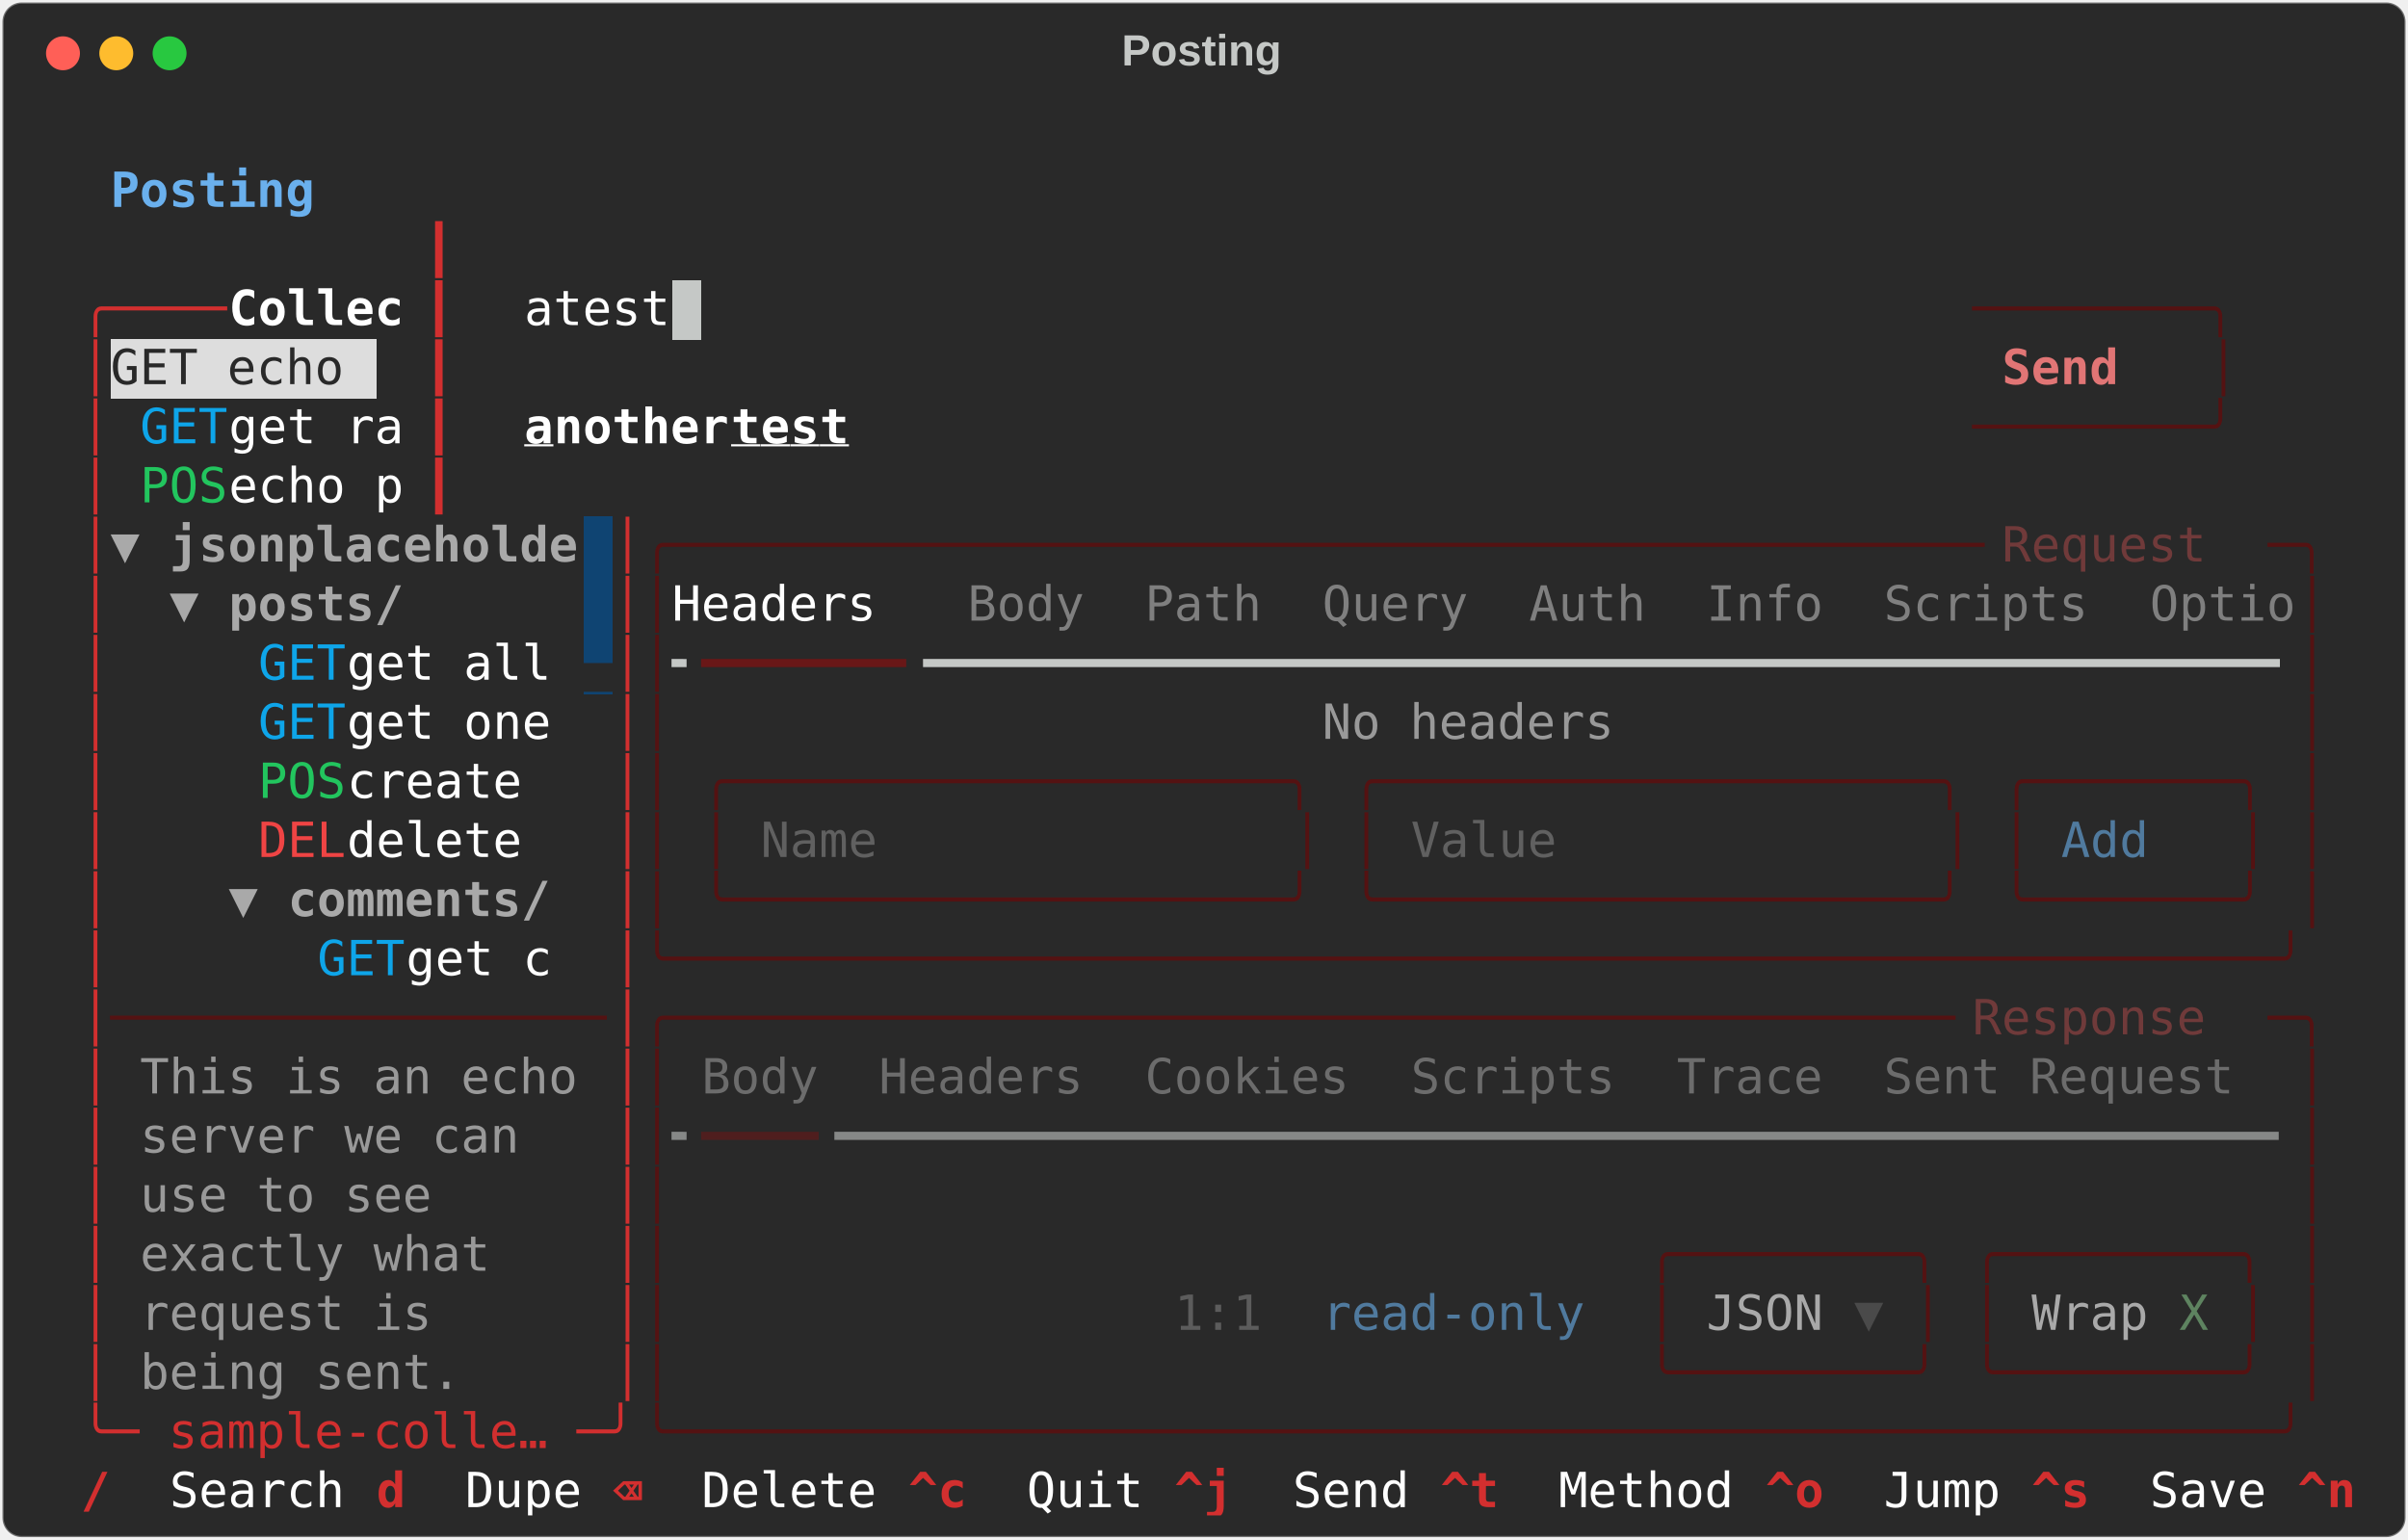
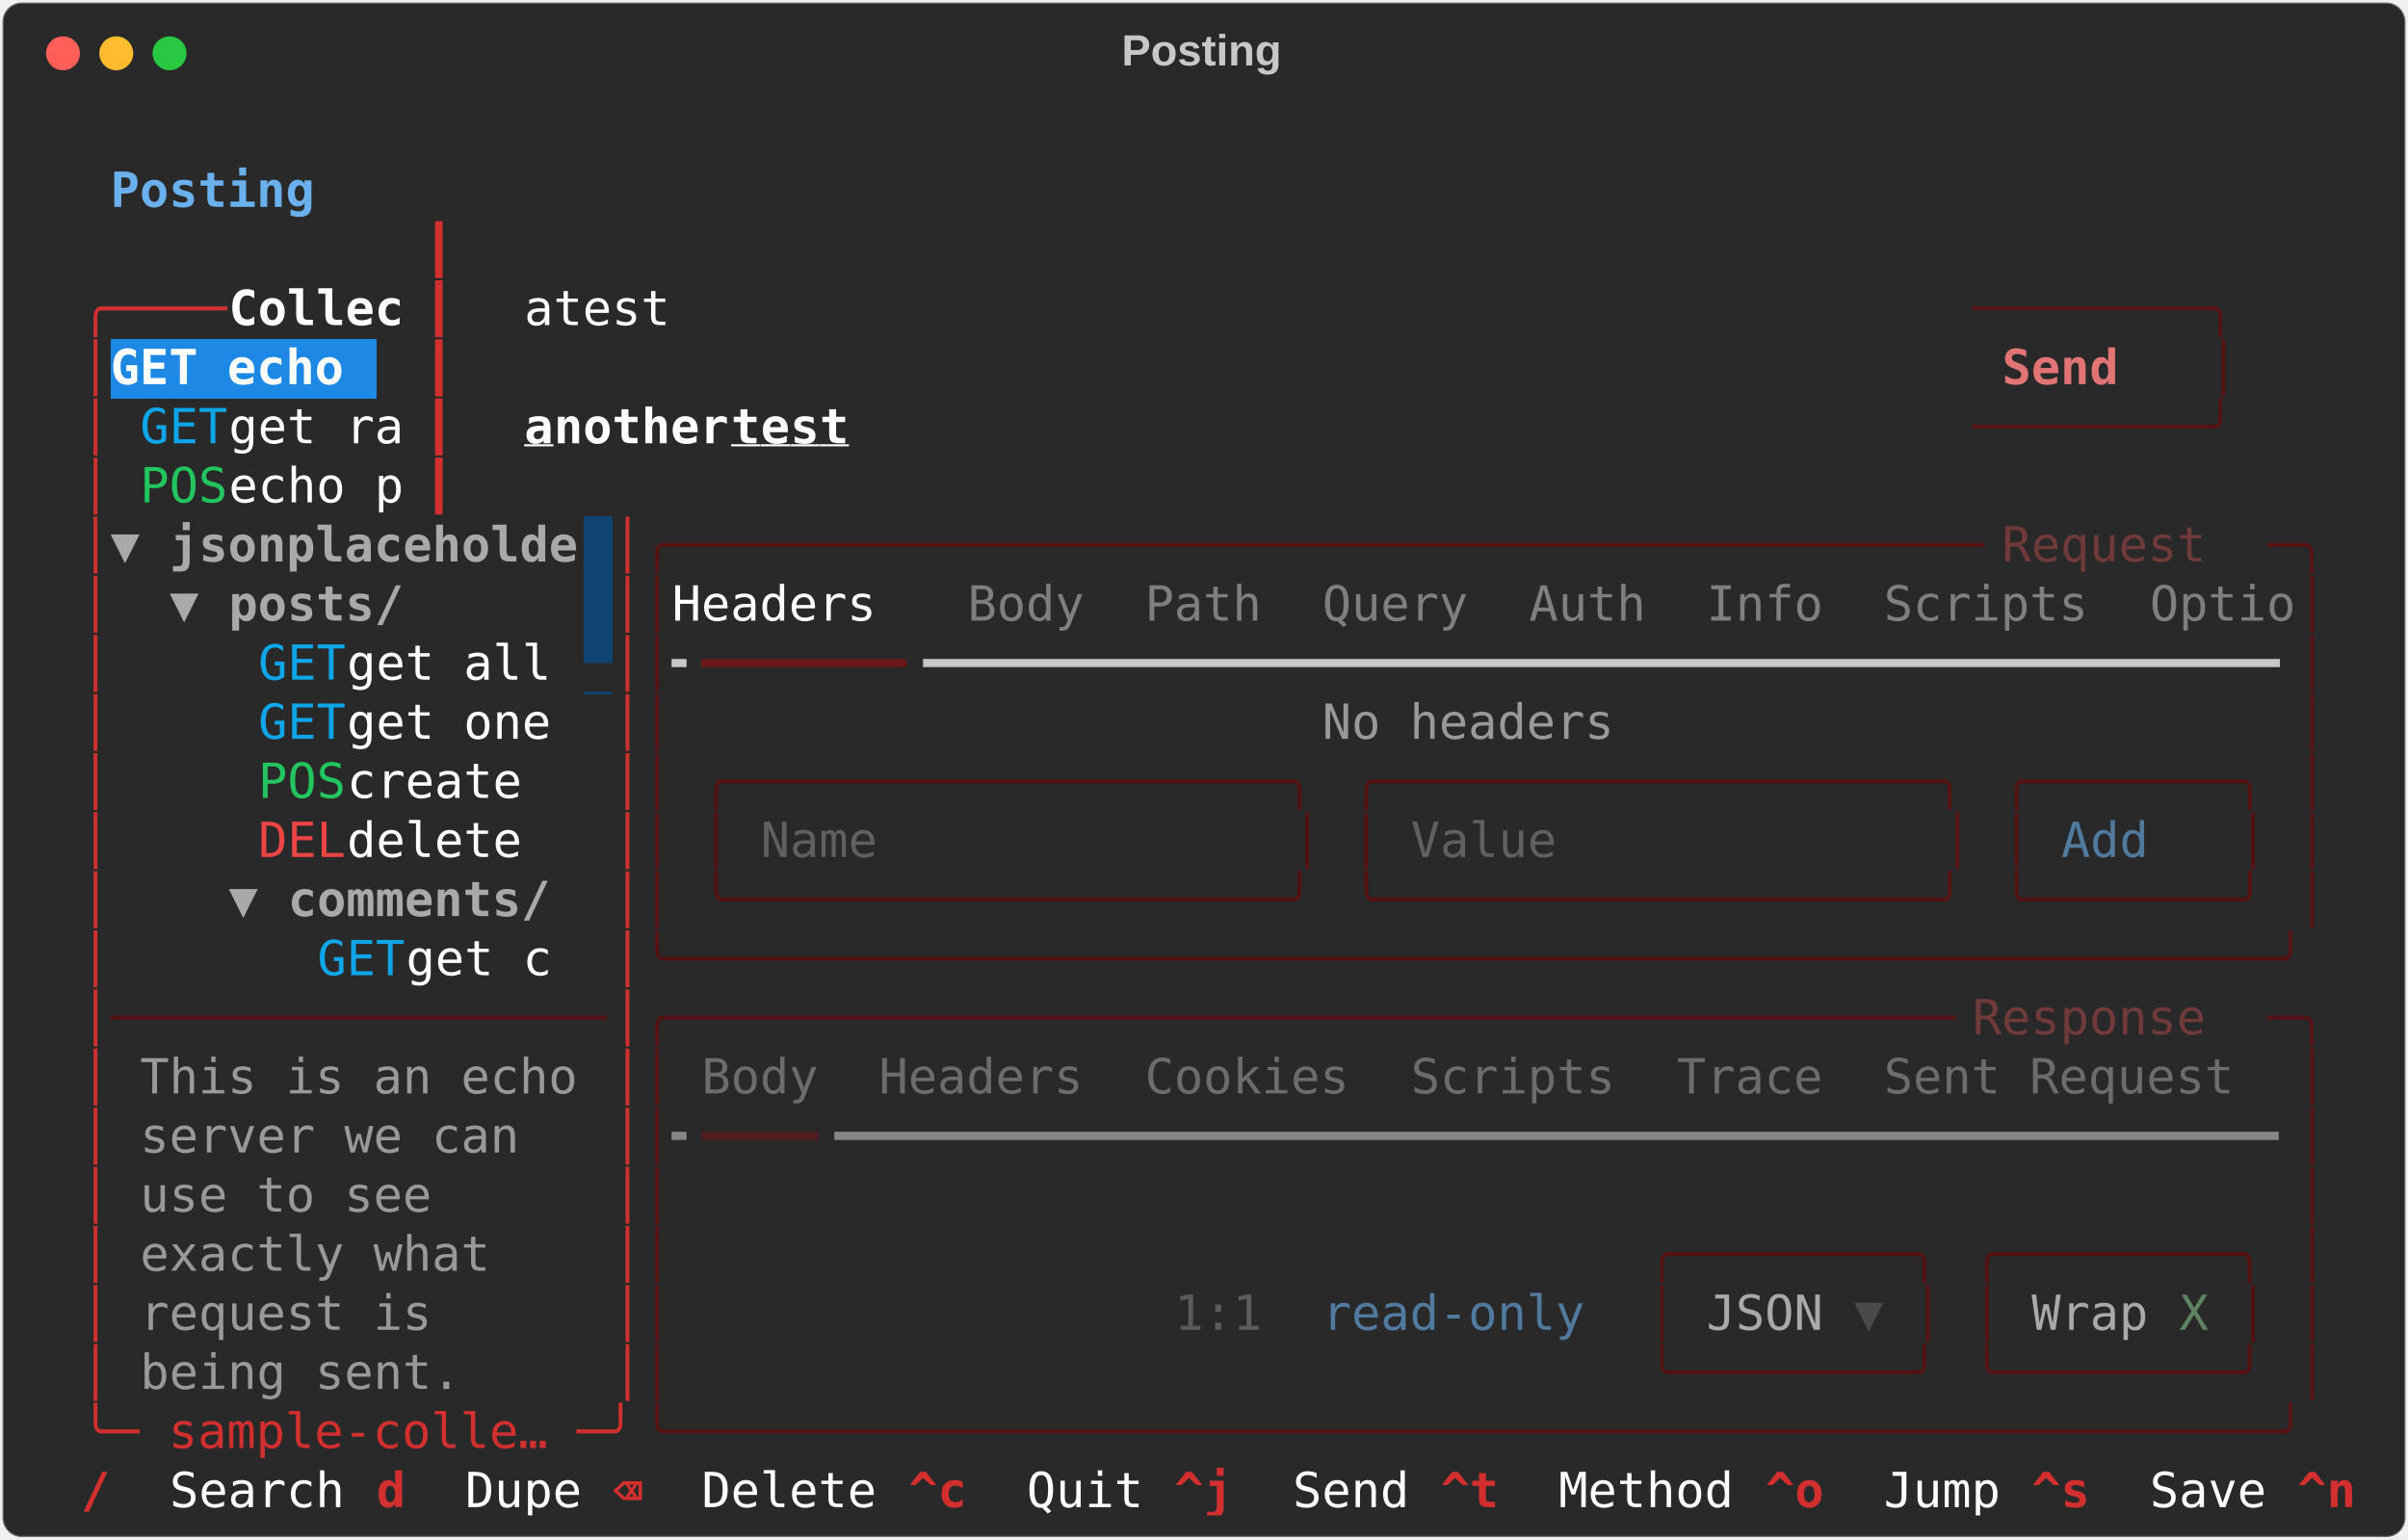
<svg xmlns="http://www.w3.org/2000/svg" class="rich-terminal" viewBox="0 0 994 635.6">
  <style>

    @font-face {
        font-family: "Fira Code";
        src: local("FiraCode-Regular"),
                url("https://cdnjs.cloudflare.com/ajax/libs/firacode/6.2.0/woff2/FiraCode-Regular.woff2") format("woff2"),
                url("https://cdnjs.cloudflare.com/ajax/libs/firacode/6.2.0/woff/FiraCode-Regular.woff") format("woff");
        font-style: normal;
        font-weight: 400;
    }
    @font-face {
        font-family: "Fira Code";
        src: local("FiraCode-Bold"),
                url("https://cdnjs.cloudflare.com/ajax/libs/firacode/6.2.0/woff2/FiraCode-Bold.woff2") format("woff2"),
                url("https://cdnjs.cloudflare.com/ajax/libs/firacode/6.2.0/woff/FiraCode-Bold.woff") format("woff");
        font-style: bold;
        font-weight: 700;
    }

    .terminal-matrix {
        font-family: Fira Code, monospace;
        font-size: 20px;
        line-height: 24.4px;
        font-variant-east-asian: full-width;
    }

    .terminal-title {
        font-size: 18px;
        font-weight: bold;
        font-family: arial;
    }

    .terminal-r1 { fill: #ffffff }
.terminal-r2 { fill: #c5c8c6 }
.terminal-r3 { fill: #6ab0ed;font-weight: bold }
.terminal-r4 { fill: #d22f2f }
.terminal-r5 { fill: #ffffff;font-weight: bold }
- .terminal-r6 { fill: #292929 }
+ .terminal-r6 { fill: #c5c8c6;text-decoration: underline; }
.terminal-r7 { fill: #541212 }
.terminal-r8 { fill: #e17575;font-weight: bold }
.terminal-r9 { fill: #0ea5e9 }
.terminal-r10 { fill: #ffffff;font-weight: bold;text-decoration: underline; }
.terminal-r11 { fill: #22c55e }
.terminal-r12 { fill: #a9a9a9 }
.terminal-r13 { fill: #a9a9a9;font-weight: bold }
- .terminal-r14 { fill: #703a3a }
- .terminal-r15 { fill: #7f7f7f }
- .terminal-r16 { fill: #691717 }
- .terminal-r17 { fill: #999999 }
- .terminal-r18 { fill: #ef4444 }
- .terminal-r19 { fill: #606060 }
- .terminal-r20 { fill: #507a9e }
- .terminal-r21 { fill: #6c6c6c }
- .terminal-r22 { fill: #868887 }
- .terminal-r23 { fill: #4f1e1e }
- .terminal-r24 { fill: #5c5c5c }
- .terminal-r25 { fill: #4a4a4a }
- .terminal-r26 { fill: #5e8360 }
- .terminal-r27 { fill: #d32f2f;font-weight: bold }
+ .terminal-r14 { fill: #292929 }
+ .terminal-r15 { fill: #703a3a }
+ .terminal-r16 { fill: #7f7f7f }
+ .terminal-r17 { fill: #691717 }
+ .terminal-r18 { fill: #999999 }
+ .terminal-r19 { fill: #ef4444 }
+ .terminal-r20 { fill: #606060 }
+ .terminal-r21 { fill: #507a9e }
+ .terminal-r22 { fill: #6c6c6c }
+ .terminal-r23 { fill: #868887 }
+ .terminal-r24 { fill: #4f1e1e }
+ .terminal-r25 { fill: #5c5c5c }
+ .terminal-r26 { fill: #4a4a4a }
+ .terminal-r27 { fill: #5e8360 }
+ .terminal-r28 { fill: #d32f2f;font-weight: bold }
    </style>
  <defs>
    <clipPath id="terminal-clip-terminal">
      <rect x="0" y="0" width="975.0" height="584.6" />
    </clipPath>
    <clipPath id="terminal-line-0">
      <rect x="0" y="1.5" width="976" height="24.65" />
    </clipPath>
    <clipPath id="terminal-line-1">
      <rect x="0" y="25.9" width="976" height="24.65" />
    </clipPath>
    <clipPath id="terminal-line-2">
      <rect x="0" y="50.3" width="976" height="24.65" />
    </clipPath>
    <clipPath id="terminal-line-3">
      <rect x="0" y="74.7" width="976" height="24.65" />
    </clipPath>
    <clipPath id="terminal-line-4">
      <rect x="0" y="99.1" width="976" height="24.65" />
    </clipPath>
    <clipPath id="terminal-line-5">
      <rect x="0" y="123.5" width="976" height="24.65" />
    </clipPath>
    <clipPath id="terminal-line-6">
      <rect x="0" y="147.9" width="976" height="24.65" />
    </clipPath>
    <clipPath id="terminal-line-7">
      <rect x="0" y="172.3" width="976" height="24.65" />
    </clipPath>
    <clipPath id="terminal-line-8">
      <rect x="0" y="196.7" width="976" height="24.65" />
    </clipPath>
    <clipPath id="terminal-line-9">
      <rect x="0" y="221.1" width="976" height="24.65" />
    </clipPath>
    <clipPath id="terminal-line-10">
      <rect x="0" y="245.5" width="976" height="24.65" />
    </clipPath>
    <clipPath id="terminal-line-11">
      <rect x="0" y="269.9" width="976" height="24.65" />
    </clipPath>
    <clipPath id="terminal-line-12">
      <rect x="0" y="294.3" width="976" height="24.65" />
    </clipPath>
    <clipPath id="terminal-line-13">
      <rect x="0" y="318.7" width="976" height="24.65" />
    </clipPath>
    <clipPath id="terminal-line-14">
      <rect x="0" y="343.1" width="976" height="24.65" />
    </clipPath>
    <clipPath id="terminal-line-15">
      <rect x="0" y="367.5" width="976" height="24.65" />
    </clipPath>
    <clipPath id="terminal-line-16">
      <rect x="0" y="391.9" width="976" height="24.65" />
    </clipPath>
    <clipPath id="terminal-line-17">
      <rect x="0" y="416.3" width="976" height="24.65" />
    </clipPath>
    <clipPath id="terminal-line-18">
      <rect x="0" y="440.7" width="976" height="24.65" />
    </clipPath>
    <clipPath id="terminal-line-19">
      <rect x="0" y="465.1" width="976" height="24.65" />
    </clipPath>
    <clipPath id="terminal-line-20">
      <rect x="0" y="489.5" width="976" height="24.65" />
    </clipPath>
    <clipPath id="terminal-line-21">
      <rect x="0" y="513.9" width="976" height="24.65" />
    </clipPath>
    <clipPath id="terminal-line-22">
      <rect x="0" y="538.3" width="976" height="24.65" />
    </clipPath>
  </defs>
  <rect fill="#292929" stroke="rgba(255,255,255,0.35)" stroke-width="1" x="1" y="1" width="992" height="633.6" rx="8" />
  <text class="terminal-title" fill="#c5c8c6" text-anchor="middle" x="496" y="27">Posting</text>
  <g transform="translate(26,22)">
    <circle cx="0" cy="0" r="7" fill="#ff5f57" />
    <circle cx="22" cy="0" r="7" fill="#febc2e" />
    <circle cx="44" cy="0" r="7" fill="#28c840" />
  </g>
  <g transform="translate(9, 41)" clip-path="url(#terminal-clip-terminal)">
-     <rect fill="#c5c8c6" x="268.4" y="74.7" width="12.2" height="24.65" shape-rendering="crispEdges" />
-     <rect fill="#dddddd" x="36.6" y="99.1" width="109.8" height="24.65" shape-rendering="crispEdges" />
+     <rect fill="#1e88e5" x="36.6" y="99.1" width="109.8" height="24.65" shape-rendering="crispEdges" />
    <rect fill="#0f4472" x="231.8" y="172.3" width="12.2" height="24.65" shape-rendering="crispEdges" />
    <rect fill="#0f4472" x="231.8" y="196.7" width="12.2" height="24.65" shape-rendering="crispEdges" />
    <rect fill="#0f4472" x="231.8" y="221.1" width="12.2" height="24.65" shape-rendering="crispEdges" />
    <g class="terminal-matrix">
      <text class="terminal-r2" x="976" y="20" textLength="12.2" clip-path="url(#terminal-line-0)">
</text>
      <text class="terminal-r3" x="36.6" y="44.4" textLength="85.4" clip-path="url(#terminal-line-1)">Posting</text>
      <text class="terminal-r2" x="976" y="44.4" textLength="12.2" clip-path="url(#terminal-line-1)">
</text>
      <text class="terminal-r4" x="170.8" y="68.8" textLength="12.2" clip-path="url(#terminal-line-2)">▎</text>
      <text class="terminal-r2" x="976" y="68.8" textLength="12.2" clip-path="url(#terminal-line-2)">
</text>
      <text class="terminal-r4" x="24.4" y="93.2" textLength="61" clip-path="url(#terminal-line-3)">╭────</text>
      <text class="terminal-r5" x="85.4" y="93.2" textLength="85.4" clip-path="url(#terminal-line-3)"> Collec</text>
      <text class="terminal-r4" x="170.8" y="93.2" textLength="12.2" clip-path="url(#terminal-line-3)">▎</text>
      <text class="terminal-r1" x="207.4" y="93.2" textLength="61" clip-path="url(#terminal-line-3)">atest</text>
      <text class="terminal-r7" x="805.2" y="93.2" textLength="109.8" clip-path="url(#terminal-line-3)">────────╮</text>
      <text class="terminal-r2" x="976" y="93.2" textLength="12.2" clip-path="url(#terminal-line-3)">
</text>
      <text class="terminal-r4" x="24.4" y="117.6" textLength="12.2" clip-path="url(#terminal-line-4)">│</text>
-       <text class="terminal-r6" x="36.6" y="117.6" textLength="109.8" clip-path="url(#terminal-line-4)"> GET echo</text>
+       <text class="terminal-r5" x="36.6" y="117.6" textLength="109.8" clip-path="url(#terminal-line-4)"> GET echo</text>
      <text class="terminal-r4" x="170.8" y="117.6" textLength="12.2" clip-path="url(#terminal-line-4)">▎</text>
      <text class="terminal-r8" x="817.4" y="117.6" textLength="73.2" clip-path="url(#terminal-line-4)"> Send </text>
      <text class="terminal-r7" x="902.8" y="117.6" textLength="12.2" clip-path="url(#terminal-line-4)">│</text>
      <text class="terminal-r2" x="976" y="117.6" textLength="12.2" clip-path="url(#terminal-line-4)">
</text>
      <text class="terminal-r4" x="24.4" y="142" textLength="12.2" clip-path="url(#terminal-line-5)">│</text>
      <text class="terminal-r9" x="48.8" y="142" textLength="36.6" clip-path="url(#terminal-line-5)">GET</text>
      <text class="terminal-r1" x="85.4" y="142" textLength="85.4" clip-path="url(#terminal-line-5)"> get ra</text>
      <text class="terminal-r4" x="170.8" y="142" textLength="12.2" clip-path="url(#terminal-line-5)">▎</text>
      <text class="terminal-r10" x="207.4" y="142" textLength="12.2" clip-path="url(#terminal-line-5)">a</text>
      <text class="terminal-r5" x="219.6" y="142" textLength="73.2" clip-path="url(#terminal-line-5)">nother</text>
      <text class="terminal-r10" x="292.8" y="142" textLength="12.2" clip-path="url(#terminal-line-5)">t</text>
      <text class="terminal-r10" x="305" y="142" textLength="12.2" clip-path="url(#terminal-line-5)">e</text>
      <text class="terminal-r10" x="317.2" y="142" textLength="12.2" clip-path="url(#terminal-line-5)">s</text>
      <text class="terminal-r10" x="329.4" y="142" textLength="12.2" clip-path="url(#terminal-line-5)">t</text>
      <text class="terminal-r7" x="805.2" y="142" textLength="109.8" clip-path="url(#terminal-line-5)">────────╯</text>
      <text class="terminal-r2" x="976" y="142" textLength="12.2" clip-path="url(#terminal-line-5)">
</text>
      <text class="terminal-r4" x="24.4" y="166.4" textLength="12.2" clip-path="url(#terminal-line-6)">│</text>
      <text class="terminal-r11" x="48.8" y="166.4" textLength="36.6" clip-path="url(#terminal-line-6)">POS</text>
      <text class="terminal-r1" x="85.4" y="166.4" textLength="85.4" clip-path="url(#terminal-line-6)"> echo p</text>
      <text class="terminal-r4" x="170.8" y="166.4" textLength="12.2" clip-path="url(#terminal-line-6)">▎</text>
      <text class="terminal-r2" x="976" y="166.4" textLength="12.2" clip-path="url(#terminal-line-6)">
</text>
      <text class="terminal-r4" x="24.4" y="190.8" textLength="12.2" clip-path="url(#terminal-line-7)">│</text>
      <text class="terminal-r12" x="36.6" y="190.8" textLength="24.4" clip-path="url(#terminal-line-7)">▼ </text>
      <text class="terminal-r13" x="61" y="190.8" textLength="170.8" clip-path="url(#terminal-line-7)">jsonplaceholde</text>
      <text class="terminal-r4" x="244" y="190.8" textLength="12.2" clip-path="url(#terminal-line-7)">│</text>
      <text class="terminal-r7" x="256.2" y="190.8" textLength="561.2" clip-path="url(#terminal-line-7)">╭─────────────────────────────────────────────</text>
-       <text class="terminal-r14" x="817.4" y="190.8" textLength="109.8" clip-path="url(#terminal-line-7)"> Request </text>
+       <text class="terminal-r15" x="817.4" y="190.8" textLength="109.8" clip-path="url(#terminal-line-7)"> Request </text>
      <text class="terminal-r7" x="927.2" y="190.8" textLength="24.4" clip-path="url(#terminal-line-7)">─╮</text>
      <text class="terminal-r2" x="976" y="190.8" textLength="12.2" clip-path="url(#terminal-line-7)">
</text>
      <text class="terminal-r4" x="24.4" y="215.2" textLength="12.2" clip-path="url(#terminal-line-8)">│</text>
      <text class="terminal-r12" x="61" y="215.2" textLength="24.4" clip-path="url(#terminal-line-8)">▼ </text>
      <text class="terminal-r13" x="85.4" y="215.2" textLength="73.2" clip-path="url(#terminal-line-8)">posts/</text>
      <text class="terminal-r4" x="244" y="215.2" textLength="12.2" clip-path="url(#terminal-line-8)">│</text>
      <text class="terminal-r7" x="256.2" y="215.2" textLength="12.2" clip-path="url(#terminal-line-8)">│</text>
      <text class="terminal-r1" x="268.4" y="215.2" textLength="122" clip-path="url(#terminal-line-8)"> Headers  </text>
-       <text class="terminal-r15" x="390.4" y="215.2" textLength="48.8" clip-path="url(#terminal-line-8)">Body</text>
-       <text class="terminal-r15" x="463.6" y="215.2" textLength="48.8" clip-path="url(#terminal-line-8)">Path</text>
-       <text class="terminal-r15" x="536.8" y="215.2" textLength="61" clip-path="url(#terminal-line-8)">Query</text>
-       <text class="terminal-r15" x="622.2" y="215.2" textLength="48.8" clip-path="url(#terminal-line-8)">Auth</text>
-       <text class="terminal-r15" x="695.4" y="215.2" textLength="48.8" clip-path="url(#terminal-line-8)">Info</text>
-       <text class="terminal-r15" x="768.6" y="215.2" textLength="85.4" clip-path="url(#terminal-line-8)">Scripts</text>
-       <text class="terminal-r15" x="878.4" y="215.2" textLength="61" clip-path="url(#terminal-line-8)">Optio</text>
+       <text class="terminal-r16" x="390.4" y="215.2" textLength="48.8" clip-path="url(#terminal-line-8)">Body</text>
+       <text class="terminal-r16" x="463.6" y="215.2" textLength="48.8" clip-path="url(#terminal-line-8)">Path</text>
+       <text class="terminal-r16" x="536.8" y="215.2" textLength="61" clip-path="url(#terminal-line-8)">Query</text>
+       <text class="terminal-r16" x="622.2" y="215.2" textLength="48.8" clip-path="url(#terminal-line-8)">Auth</text>
+       <text class="terminal-r16" x="695.4" y="215.2" textLength="48.8" clip-path="url(#terminal-line-8)">Info</text>
+       <text class="terminal-r16" x="768.6" y="215.2" textLength="85.4" clip-path="url(#terminal-line-8)">Scripts</text>
+       <text class="terminal-r16" x="878.4" y="215.2" textLength="61" clip-path="url(#terminal-line-8)">Optio</text>
      <text class="terminal-r7" x="939.4" y="215.2" textLength="12.2" clip-path="url(#terminal-line-8)">│</text>
      <text class="terminal-r2" x="976" y="215.2" textLength="12.2" clip-path="url(#terminal-line-8)">
</text>
      <text class="terminal-r4" x="24.4" y="239.6" textLength="12.2" clip-path="url(#terminal-line-9)">│</text>
      <text class="terminal-r9" x="97.6" y="239.6" textLength="36.6" clip-path="url(#terminal-line-9)">GET</text>
      <text class="terminal-r1" x="134.2" y="239.6" textLength="97.6" clip-path="url(#terminal-line-9)"> get all</text>
-       <text class="terminal-r6" x="231.8" y="239.6" textLength="12.2" clip-path="url(#terminal-line-9)">▄</text>
+       <text class="terminal-r14" x="231.8" y="239.6" textLength="12.2" clip-path="url(#terminal-line-9)">▄</text>
      <text class="terminal-r4" x="244" y="239.6" textLength="12.2" clip-path="url(#terminal-line-9)">│</text>
      <text class="terminal-r7" x="256.2" y="239.6" textLength="12.2" clip-path="url(#terminal-line-9)">│</text>
      <text class="terminal-r2" x="268.4" y="239.6" textLength="12.2" clip-path="url(#terminal-line-9)">╸</text>
-       <text class="terminal-r16" x="280.6" y="239.6" textLength="85.4" clip-path="url(#terminal-line-9)">━━━━━━━</text>
+       <text class="terminal-r17" x="280.6" y="239.6" textLength="85.4" clip-path="url(#terminal-line-9)">━━━━━━━</text>
      <text class="terminal-r2" x="366" y="239.6" textLength="573.4" clip-path="url(#terminal-line-9)">╺━━━━━━━━━━━━━━━━━━━━━━━━━━━━━━━━━━━━━━━━━━━━━━</text>
      <text class="terminal-r7" x="939.4" y="239.6" textLength="12.2" clip-path="url(#terminal-line-9)">│</text>
      <text class="terminal-r2" x="976" y="239.6" textLength="12.2" clip-path="url(#terminal-line-9)">
</text>
      <text class="terminal-r4" x="24.4" y="264" textLength="12.2" clip-path="url(#terminal-line-10)">│</text>
      <text class="terminal-r9" x="97.6" y="264" textLength="36.6" clip-path="url(#terminal-line-10)">GET</text>
      <text class="terminal-r1" x="134.2" y="264" textLength="109.8" clip-path="url(#terminal-line-10)"> get one </text>
      <text class="terminal-r4" x="244" y="264" textLength="12.2" clip-path="url(#terminal-line-10)">│</text>
      <text class="terminal-r7" x="256.2" y="264" textLength="12.2" clip-path="url(#terminal-line-10)">│</text>
-       <text class="terminal-r17" x="536.8" y="264" textLength="122" clip-path="url(#terminal-line-10)">No headers</text>
+       <text class="terminal-r18" x="536.8" y="264" textLength="122" clip-path="url(#terminal-line-10)">No headers</text>
      <text class="terminal-r7" x="939.4" y="264" textLength="12.2" clip-path="url(#terminal-line-10)">│</text>
      <text class="terminal-r2" x="976" y="264" textLength="12.2" clip-path="url(#terminal-line-10)">
</text>
      <text class="terminal-r4" x="24.4" y="288.4" textLength="12.2" clip-path="url(#terminal-line-11)">│</text>
      <text class="terminal-r11" x="97.6" y="288.4" textLength="36.6" clip-path="url(#terminal-line-11)">POS</text>
      <text class="terminal-r1" x="134.2" y="288.4" textLength="109.8" clip-path="url(#terminal-line-11)"> create  </text>
      <text class="terminal-r4" x="244" y="288.4" textLength="12.2" clip-path="url(#terminal-line-11)">│</text>
      <text class="terminal-r7" x="256.2" y="288.4" textLength="12.2" clip-path="url(#terminal-line-11)">│</text>
      <text class="terminal-r7" x="280.6" y="288.4" textLength="256.2" clip-path="url(#terminal-line-11)">╭───────────────────╮</text>
      <text class="terminal-r7" x="549" y="288.4" textLength="256.2" clip-path="url(#terminal-line-11)">╭───────────────────╮</text>
      <text class="terminal-r7" x="817.4" y="288.4" textLength="109.8" clip-path="url(#terminal-line-11)">╭───────╮</text>
      <text class="terminal-r7" x="939.4" y="288.4" textLength="12.2" clip-path="url(#terminal-line-11)">│</text>
      <text class="terminal-r2" x="976" y="288.4" textLength="12.2" clip-path="url(#terminal-line-11)">
</text>
      <text class="terminal-r4" x="24.4" y="312.8" textLength="12.2" clip-path="url(#terminal-line-12)">│</text>
-       <text class="terminal-r18" x="97.6" y="312.8" textLength="36.6" clip-path="url(#terminal-line-12)">DEL</text>
+       <text class="terminal-r19" x="97.6" y="312.8" textLength="36.6" clip-path="url(#terminal-line-12)">DEL</text>
      <text class="terminal-r1" x="134.2" y="312.8" textLength="109.8" clip-path="url(#terminal-line-12)"> delete  </text>
      <text class="terminal-r4" x="244" y="312.8" textLength="12.2" clip-path="url(#terminal-line-12)">│</text>
      <text class="terminal-r7" x="256.2" y="312.8" textLength="12.2" clip-path="url(#terminal-line-12)">│</text>
      <text class="terminal-r7" x="280.6" y="312.8" textLength="12.2" clip-path="url(#terminal-line-12)">│</text>
-       <text class="terminal-r19" x="305" y="312.8" textLength="48.8" clip-path="url(#terminal-line-12)">Name</text>
+       <text class="terminal-r20" x="305" y="312.8" textLength="48.8" clip-path="url(#terminal-line-12)">Name</text>
      <text class="terminal-r7" x="524.6" y="312.8" textLength="12.2" clip-path="url(#terminal-line-12)">│</text>
      <text class="terminal-r7" x="549" y="312.8" textLength="12.2" clip-path="url(#terminal-line-12)">│</text>
-       <text class="terminal-r19" x="573.4" y="312.8" textLength="61" clip-path="url(#terminal-line-12)">Value</text>
+       <text class="terminal-r20" x="573.4" y="312.8" textLength="61" clip-path="url(#terminal-line-12)">Value</text>
      <text class="terminal-r7" x="793" y="312.8" textLength="12.2" clip-path="url(#terminal-line-12)">│</text>
      <text class="terminal-r7" x="817.4" y="312.8" textLength="12.2" clip-path="url(#terminal-line-12)">│</text>
-       <text class="terminal-r20" x="841.8" y="312.8" textLength="61" clip-path="url(#terminal-line-12)"> Add </text>
+       <text class="terminal-r21" x="841.8" y="312.8" textLength="61" clip-path="url(#terminal-line-12)"> Add </text>
      <text class="terminal-r7" x="915" y="312.8" textLength="12.2" clip-path="url(#terminal-line-12)">│</text>
      <text class="terminal-r7" x="939.4" y="312.8" textLength="12.2" clip-path="url(#terminal-line-12)">│</text>
      <text class="terminal-r2" x="976" y="312.8" textLength="12.2" clip-path="url(#terminal-line-12)">
</text>
      <text class="terminal-r4" x="24.4" y="337.2" textLength="12.2" clip-path="url(#terminal-line-13)">│</text>
      <text class="terminal-r12" x="85.4" y="337.2" textLength="24.4" clip-path="url(#terminal-line-13)">▼ </text>
      <text class="terminal-r13" x="109.8" y="337.2" textLength="109.8" clip-path="url(#terminal-line-13)">comments/</text>
      <text class="terminal-r4" x="244" y="337.2" textLength="12.2" clip-path="url(#terminal-line-13)">│</text>
      <text class="terminal-r7" x="256.2" y="337.2" textLength="12.2" clip-path="url(#terminal-line-13)">│</text>
      <text class="terminal-r7" x="280.6" y="337.2" textLength="256.2" clip-path="url(#terminal-line-13)">╰───────────────────╯</text>
      <text class="terminal-r7" x="549" y="337.2" textLength="256.2" clip-path="url(#terminal-line-13)">╰───────────────────╯</text>
      <text class="terminal-r7" x="817.4" y="337.2" textLength="109.8" clip-path="url(#terminal-line-13)">╰───────╯</text>
      <text class="terminal-r7" x="939.4" y="337.2" textLength="12.2" clip-path="url(#terminal-line-13)">│</text>
      <text class="terminal-r2" x="976" y="337.2" textLength="12.2" clip-path="url(#terminal-line-13)">
</text>
      <text class="terminal-r4" x="24.4" y="361.6" textLength="12.2" clip-path="url(#terminal-line-14)">│</text>
      <text class="terminal-r9" x="122" y="361.6" textLength="36.6" clip-path="url(#terminal-line-14)">GET</text>
      <text class="terminal-r1" x="158.6" y="361.6" textLength="85.4" clip-path="url(#terminal-line-14)"> get c </text>
      <text class="terminal-r4" x="244" y="361.6" textLength="12.2" clip-path="url(#terminal-line-14)">│</text>
      <text class="terminal-r7" x="256.2" y="361.6" textLength="695.4" clip-path="url(#terminal-line-14)">╰───────────────────────────────────────────────────────╯</text>
      <text class="terminal-r2" x="976" y="361.6" textLength="12.2" clip-path="url(#terminal-line-14)">
</text>
      <text class="terminal-r4" x="24.4" y="386" textLength="12.2" clip-path="url(#terminal-line-15)">│</text>
      <text class="terminal-r7" x="36.6" y="386" textLength="207.4" clip-path="url(#terminal-line-15)">─────────────────</text>
      <text class="terminal-r4" x="244" y="386" textLength="12.2" clip-path="url(#terminal-line-15)">│</text>
      <text class="terminal-r7" x="256.2" y="386" textLength="549" clip-path="url(#terminal-line-15)">╭────────────────────────────────────────────</text>
-       <text class="terminal-r14" x="805.2" y="386" textLength="122" clip-path="url(#terminal-line-15)"> Response </text>
+       <text class="terminal-r15" x="805.2" y="386" textLength="122" clip-path="url(#terminal-line-15)"> Response </text>
      <text class="terminal-r7" x="927.2" y="386" textLength="24.4" clip-path="url(#terminal-line-15)">─╮</text>
      <text class="terminal-r2" x="976" y="386" textLength="12.2" clip-path="url(#terminal-line-15)">
</text>
      <text class="terminal-r4" x="24.4" y="410.4" textLength="12.2" clip-path="url(#terminal-line-16)">│</text>
-       <text class="terminal-r17" x="48.8" y="410.4" textLength="183" clip-path="url(#terminal-line-16)">This is an echo</text>
+       <text class="terminal-r18" x="48.8" y="410.4" textLength="183" clip-path="url(#terminal-line-16)">This is an echo</text>
      <text class="terminal-r4" x="244" y="410.4" textLength="12.2" clip-path="url(#terminal-line-16)">│</text>
      <text class="terminal-r7" x="256.2" y="410.4" textLength="12.2" clip-path="url(#terminal-line-16)">│</text>
-       <text class="terminal-r21" x="280.6" y="410.4" textLength="48.8" clip-path="url(#terminal-line-16)">Body</text>
-       <text class="terminal-r21" x="353.8" y="410.4" textLength="85.4" clip-path="url(#terminal-line-16)">Headers</text>
-       <text class="terminal-r21" x="463.6" y="410.4" textLength="85.4" clip-path="url(#terminal-line-16)">Cookies</text>
-       <text class="terminal-r21" x="573.4" y="410.4" textLength="85.4" clip-path="url(#terminal-line-16)">Scripts</text>
-       <text class="terminal-r21" x="683.2" y="410.4" textLength="61" clip-path="url(#terminal-line-16)">Trace</text>
-       <text class="terminal-r21" x="768.6" y="410.4" textLength="146.4" clip-path="url(#terminal-line-16)">Sent Request</text>
+       <text class="terminal-r22" x="280.6" y="410.4" textLength="48.8" clip-path="url(#terminal-line-16)">Body</text>
+       <text class="terminal-r22" x="353.8" y="410.4" textLength="85.4" clip-path="url(#terminal-line-16)">Headers</text>
+       <text class="terminal-r22" x="463.6" y="410.4" textLength="85.4" clip-path="url(#terminal-line-16)">Cookies</text>
+       <text class="terminal-r22" x="573.4" y="410.4" textLength="85.4" clip-path="url(#terminal-line-16)">Scripts</text>
+       <text class="terminal-r22" x="683.2" y="410.4" textLength="61" clip-path="url(#terminal-line-16)">Trace</text>
+       <text class="terminal-r22" x="768.6" y="410.4" textLength="146.4" clip-path="url(#terminal-line-16)">Sent Request</text>
      <text class="terminal-r7" x="939.4" y="410.4" textLength="12.2" clip-path="url(#terminal-line-16)">│</text>
      <text class="terminal-r2" x="976" y="410.4" textLength="12.2" clip-path="url(#terminal-line-16)">
</text>
      <text class="terminal-r4" x="24.4" y="434.8" textLength="12.2" clip-path="url(#terminal-line-17)">│</text>
-       <text class="terminal-r17" x="48.8" y="434.8" textLength="158.6" clip-path="url(#terminal-line-17)">server we can</text>
+       <text class="terminal-r18" x="48.8" y="434.8" textLength="158.6" clip-path="url(#terminal-line-17)">server we can</text>
      <text class="terminal-r4" x="244" y="434.8" textLength="12.2" clip-path="url(#terminal-line-17)">│</text>
      <text class="terminal-r7" x="256.2" y="434.8" textLength="12.2" clip-path="url(#terminal-line-17)">│</text>
-       <text class="terminal-r22" x="268.4" y="434.8" textLength="12.2" clip-path="url(#terminal-line-17)">╸</text>
-       <text class="terminal-r23" x="280.6" y="434.8" textLength="48.8" clip-path="url(#terminal-line-17)">━━━━</text>
-       <text class="terminal-r22" x="329.4" y="434.8" textLength="610" clip-path="url(#terminal-line-17)">╺━━━━━━━━━━━━━━━━━━━━━━━━━━━━━━━━━━━━━━━━━━━━━━━━━</text>
+       <text class="terminal-r23" x="268.4" y="434.8" textLength="12.2" clip-path="url(#terminal-line-17)">╸</text>
+       <text class="terminal-r24" x="280.6" y="434.8" textLength="48.8" clip-path="url(#terminal-line-17)">━━━━</text>
+       <text class="terminal-r23" x="329.4" y="434.8" textLength="610" clip-path="url(#terminal-line-17)">╺━━━━━━━━━━━━━━━━━━━━━━━━━━━━━━━━━━━━━━━━━━━━━━━━━</text>
      <text class="terminal-r7" x="939.4" y="434.8" textLength="12.2" clip-path="url(#terminal-line-17)">│</text>
      <text class="terminal-r2" x="976" y="434.8" textLength="12.2" clip-path="url(#terminal-line-17)">
</text>
      <text class="terminal-r4" x="24.4" y="459.2" textLength="12.2" clip-path="url(#terminal-line-18)">│</text>
-       <text class="terminal-r17" x="48.8" y="459.2" textLength="122" clip-path="url(#terminal-line-18)">use to see</text>
+       <text class="terminal-r18" x="48.8" y="459.2" textLength="122" clip-path="url(#terminal-line-18)">use to see</text>
      <text class="terminal-r4" x="244" y="459.2" textLength="12.2" clip-path="url(#terminal-line-18)">│</text>
      <text class="terminal-r7" x="256.2" y="459.2" textLength="12.2" clip-path="url(#terminal-line-18)">│</text>
      <text class="terminal-r7" x="939.4" y="459.2" textLength="12.2" clip-path="url(#terminal-line-18)">│</text>
      <text class="terminal-r2" x="976" y="459.2" textLength="12.2" clip-path="url(#terminal-line-18)">
</text>
      <text class="terminal-r4" x="24.4" y="483.6" textLength="12.2" clip-path="url(#terminal-line-19)">│</text>
-       <text class="terminal-r17" x="48.8" y="483.6" textLength="146.4" clip-path="url(#terminal-line-19)">exactly what</text>
+       <text class="terminal-r18" x="48.8" y="483.6" textLength="146.4" clip-path="url(#terminal-line-19)">exactly what</text>
      <text class="terminal-r4" x="244" y="483.6" textLength="12.2" clip-path="url(#terminal-line-19)">│</text>
      <text class="terminal-r7" x="256.2" y="483.6" textLength="12.2" clip-path="url(#terminal-line-19)">│</text>
      <text class="terminal-r7" x="671" y="483.6" textLength="122" clip-path="url(#terminal-line-19)">╭────────╮</text>
      <text class="terminal-r7" x="805.2" y="483.6" textLength="122" clip-path="url(#terminal-line-19)">╭────────╮</text>
      <text class="terminal-r7" x="939.4" y="483.6" textLength="12.2" clip-path="url(#terminal-line-19)">│</text>
      <text class="terminal-r2" x="976" y="483.6" textLength="12.2" clip-path="url(#terminal-line-19)">
</text>
      <text class="terminal-r4" x="24.4" y="508" textLength="12.2" clip-path="url(#terminal-line-20)">│</text>
-       <text class="terminal-r17" x="48.8" y="508" textLength="122" clip-path="url(#terminal-line-20)">request is</text>
+       <text class="terminal-r18" x="48.8" y="508" textLength="122" clip-path="url(#terminal-line-20)">request is</text>
      <text class="terminal-r4" x="244" y="508" textLength="12.2" clip-path="url(#terminal-line-20)">│</text>
      <text class="terminal-r7" x="256.2" y="508" textLength="12.2" clip-path="url(#terminal-line-20)">│</text>
-       <text class="terminal-r24" x="475.8" y="508" textLength="36.6" clip-path="url(#terminal-line-20)">1:1</text>
-       <text class="terminal-r20" x="536.8" y="508" textLength="109.8" clip-path="url(#terminal-line-20)">read-only</text>
+       <text class="terminal-r25" x="475.8" y="508" textLength="36.6" clip-path="url(#terminal-line-20)">1:1</text>
+       <text class="terminal-r21" x="536.8" y="508" textLength="109.8" clip-path="url(#terminal-line-20)">read-only</text>
      <text class="terminal-r7" x="671" y="508" textLength="12.2" clip-path="url(#terminal-line-20)">│</text>
      <text class="terminal-r12" x="695.4" y="508" textLength="48.8" clip-path="url(#terminal-line-20)">JSON</text>
-       <text class="terminal-r25" x="756.4" y="508" textLength="12.2" clip-path="url(#terminal-line-20)">▼</text>
+       <text class="terminal-r26" x="756.4" y="508" textLength="12.2" clip-path="url(#terminal-line-20)">▼</text>
      <text class="terminal-r7" x="780.8" y="508" textLength="12.2" clip-path="url(#terminal-line-20)">│</text>
      <text class="terminal-r7" x="805.2" y="508" textLength="12.2" clip-path="url(#terminal-line-20)">│</text>
      <text class="terminal-r12" x="829.6" y="508" textLength="61" clip-path="url(#terminal-line-20)">Wrap </text>
-       <text class="terminal-r26" x="890.6" y="508" textLength="12.2" clip-path="url(#terminal-line-20)">X</text>
+       <text class="terminal-r27" x="890.6" y="508" textLength="12.2" clip-path="url(#terminal-line-20)">X</text>
      <text class="terminal-r7" x="915" y="508" textLength="12.2" clip-path="url(#terminal-line-20)">│</text>
      <text class="terminal-r7" x="939.4" y="508" textLength="12.2" clip-path="url(#terminal-line-20)">│</text>
      <text class="terminal-r2" x="976" y="508" textLength="12.2" clip-path="url(#terminal-line-20)">
</text>
      <text class="terminal-r4" x="24.4" y="532.4" textLength="12.2" clip-path="url(#terminal-line-21)">│</text>
-       <text class="terminal-r17" x="48.8" y="532.4" textLength="134.2" clip-path="url(#terminal-line-21)">being sent.</text>
+       <text class="terminal-r18" x="48.8" y="532.4" textLength="134.2" clip-path="url(#terminal-line-21)">being sent.</text>
      <text class="terminal-r4" x="244" y="532.4" textLength="12.2" clip-path="url(#terminal-line-21)">│</text>
      <text class="terminal-r7" x="256.2" y="532.4" textLength="12.2" clip-path="url(#terminal-line-21)">│</text>
      <text class="terminal-r7" x="671" y="532.4" textLength="122" clip-path="url(#terminal-line-21)">╰────────╯</text>
      <text class="terminal-r7" x="805.2" y="532.4" textLength="122" clip-path="url(#terminal-line-21)">╰────────╯</text>
      <text class="terminal-r7" x="939.4" y="532.4" textLength="12.2" clip-path="url(#terminal-line-21)">│</text>
      <text class="terminal-r2" x="976" y="532.4" textLength="12.2" clip-path="url(#terminal-line-21)">
</text>
      <text class="terminal-r4" x="24.4" y="556.8" textLength="231.8" clip-path="url(#terminal-line-22)">╰─ sample-colle… ─╯</text>
      <text class="terminal-r7" x="256.2" y="556.8" textLength="695.4" clip-path="url(#terminal-line-22)">╰───────────────────────────────────────────────────────╯</text>
      <text class="terminal-r2" x="976" y="556.8" textLength="12.2" clip-path="url(#terminal-line-22)">
</text>
-       <text class="terminal-r27" x="24.4" y="581.2" textLength="36.6" clip-path="url(#terminal-line-23)"> / </text>
+       <text class="terminal-r28" x="24.4" y="581.2" textLength="36.6" clip-path="url(#terminal-line-23)"> / </text>
      <text class="terminal-r1" x="61" y="581.2" textLength="85.4" clip-path="url(#terminal-line-23)">Search </text>
-       <text class="terminal-r27" x="146.4" y="581.2" textLength="36.6" clip-path="url(#terminal-line-23)"> d </text>
+       <text class="terminal-r28" x="146.4" y="581.2" textLength="36.6" clip-path="url(#terminal-line-23)"> d </text>
      <text class="terminal-r1" x="183" y="581.2" textLength="61" clip-path="url(#terminal-line-23)">Dupe </text>
-       <text class="terminal-r27" x="244" y="581.2" textLength="36.6" clip-path="url(#terminal-line-23)"> ⌫ </text>
+       <text class="terminal-r28" x="244" y="581.2" textLength="36.6" clip-path="url(#terminal-line-23)"> ⌫ </text>
      <text class="terminal-r1" x="280.6" y="581.2" textLength="85.4" clip-path="url(#terminal-line-23)">Delete </text>
-       <text class="terminal-r27" x="366" y="581.2" textLength="48.8" clip-path="url(#terminal-line-23)"> ^c </text>
+       <text class="terminal-r28" x="366" y="581.2" textLength="48.8" clip-path="url(#terminal-line-23)"> ^c </text>
      <text class="terminal-r1" x="414.8" y="581.2" textLength="61" clip-path="url(#terminal-line-23)">Quit </text>
-       <text class="terminal-r27" x="475.8" y="581.2" textLength="48.8" clip-path="url(#terminal-line-23)"> ^j </text>
+       <text class="terminal-r28" x="475.8" y="581.2" textLength="48.8" clip-path="url(#terminal-line-23)"> ^j </text>
      <text class="terminal-r1" x="524.6" y="581.2" textLength="61" clip-path="url(#terminal-line-23)">Send </text>
-       <text class="terminal-r27" x="585.6" y="581.2" textLength="48.8" clip-path="url(#terminal-line-23)"> ^t </text>
+       <text class="terminal-r28" x="585.6" y="581.2" textLength="48.8" clip-path="url(#terminal-line-23)"> ^t </text>
      <text class="terminal-r1" x="634.4" y="581.2" textLength="85.4" clip-path="url(#terminal-line-23)">Method </text>
-       <text class="terminal-r27" x="719.8" y="581.2" textLength="48.8" clip-path="url(#terminal-line-23)"> ^o </text>
+       <text class="terminal-r28" x="719.8" y="581.2" textLength="48.8" clip-path="url(#terminal-line-23)"> ^o </text>
      <text class="terminal-r1" x="768.6" y="581.2" textLength="61" clip-path="url(#terminal-line-23)">Jump </text>
-       <text class="terminal-r27" x="829.6" y="581.2" textLength="48.8" clip-path="url(#terminal-line-23)"> ^s </text>
+       <text class="terminal-r28" x="829.6" y="581.2" textLength="48.8" clip-path="url(#terminal-line-23)"> ^s </text>
      <text class="terminal-r1" x="878.4" y="581.2" textLength="61" clip-path="url(#terminal-line-23)">Save </text>
-       <text class="terminal-r27" x="939.4" y="581.2" textLength="36.6" clip-path="url(#terminal-line-23)"> ^n</text>
+       <text class="terminal-r28" x="939.4" y="581.2" textLength="36.6" clip-path="url(#terminal-line-23)"> ^n</text>
    </g>
  </g>
</svg>
